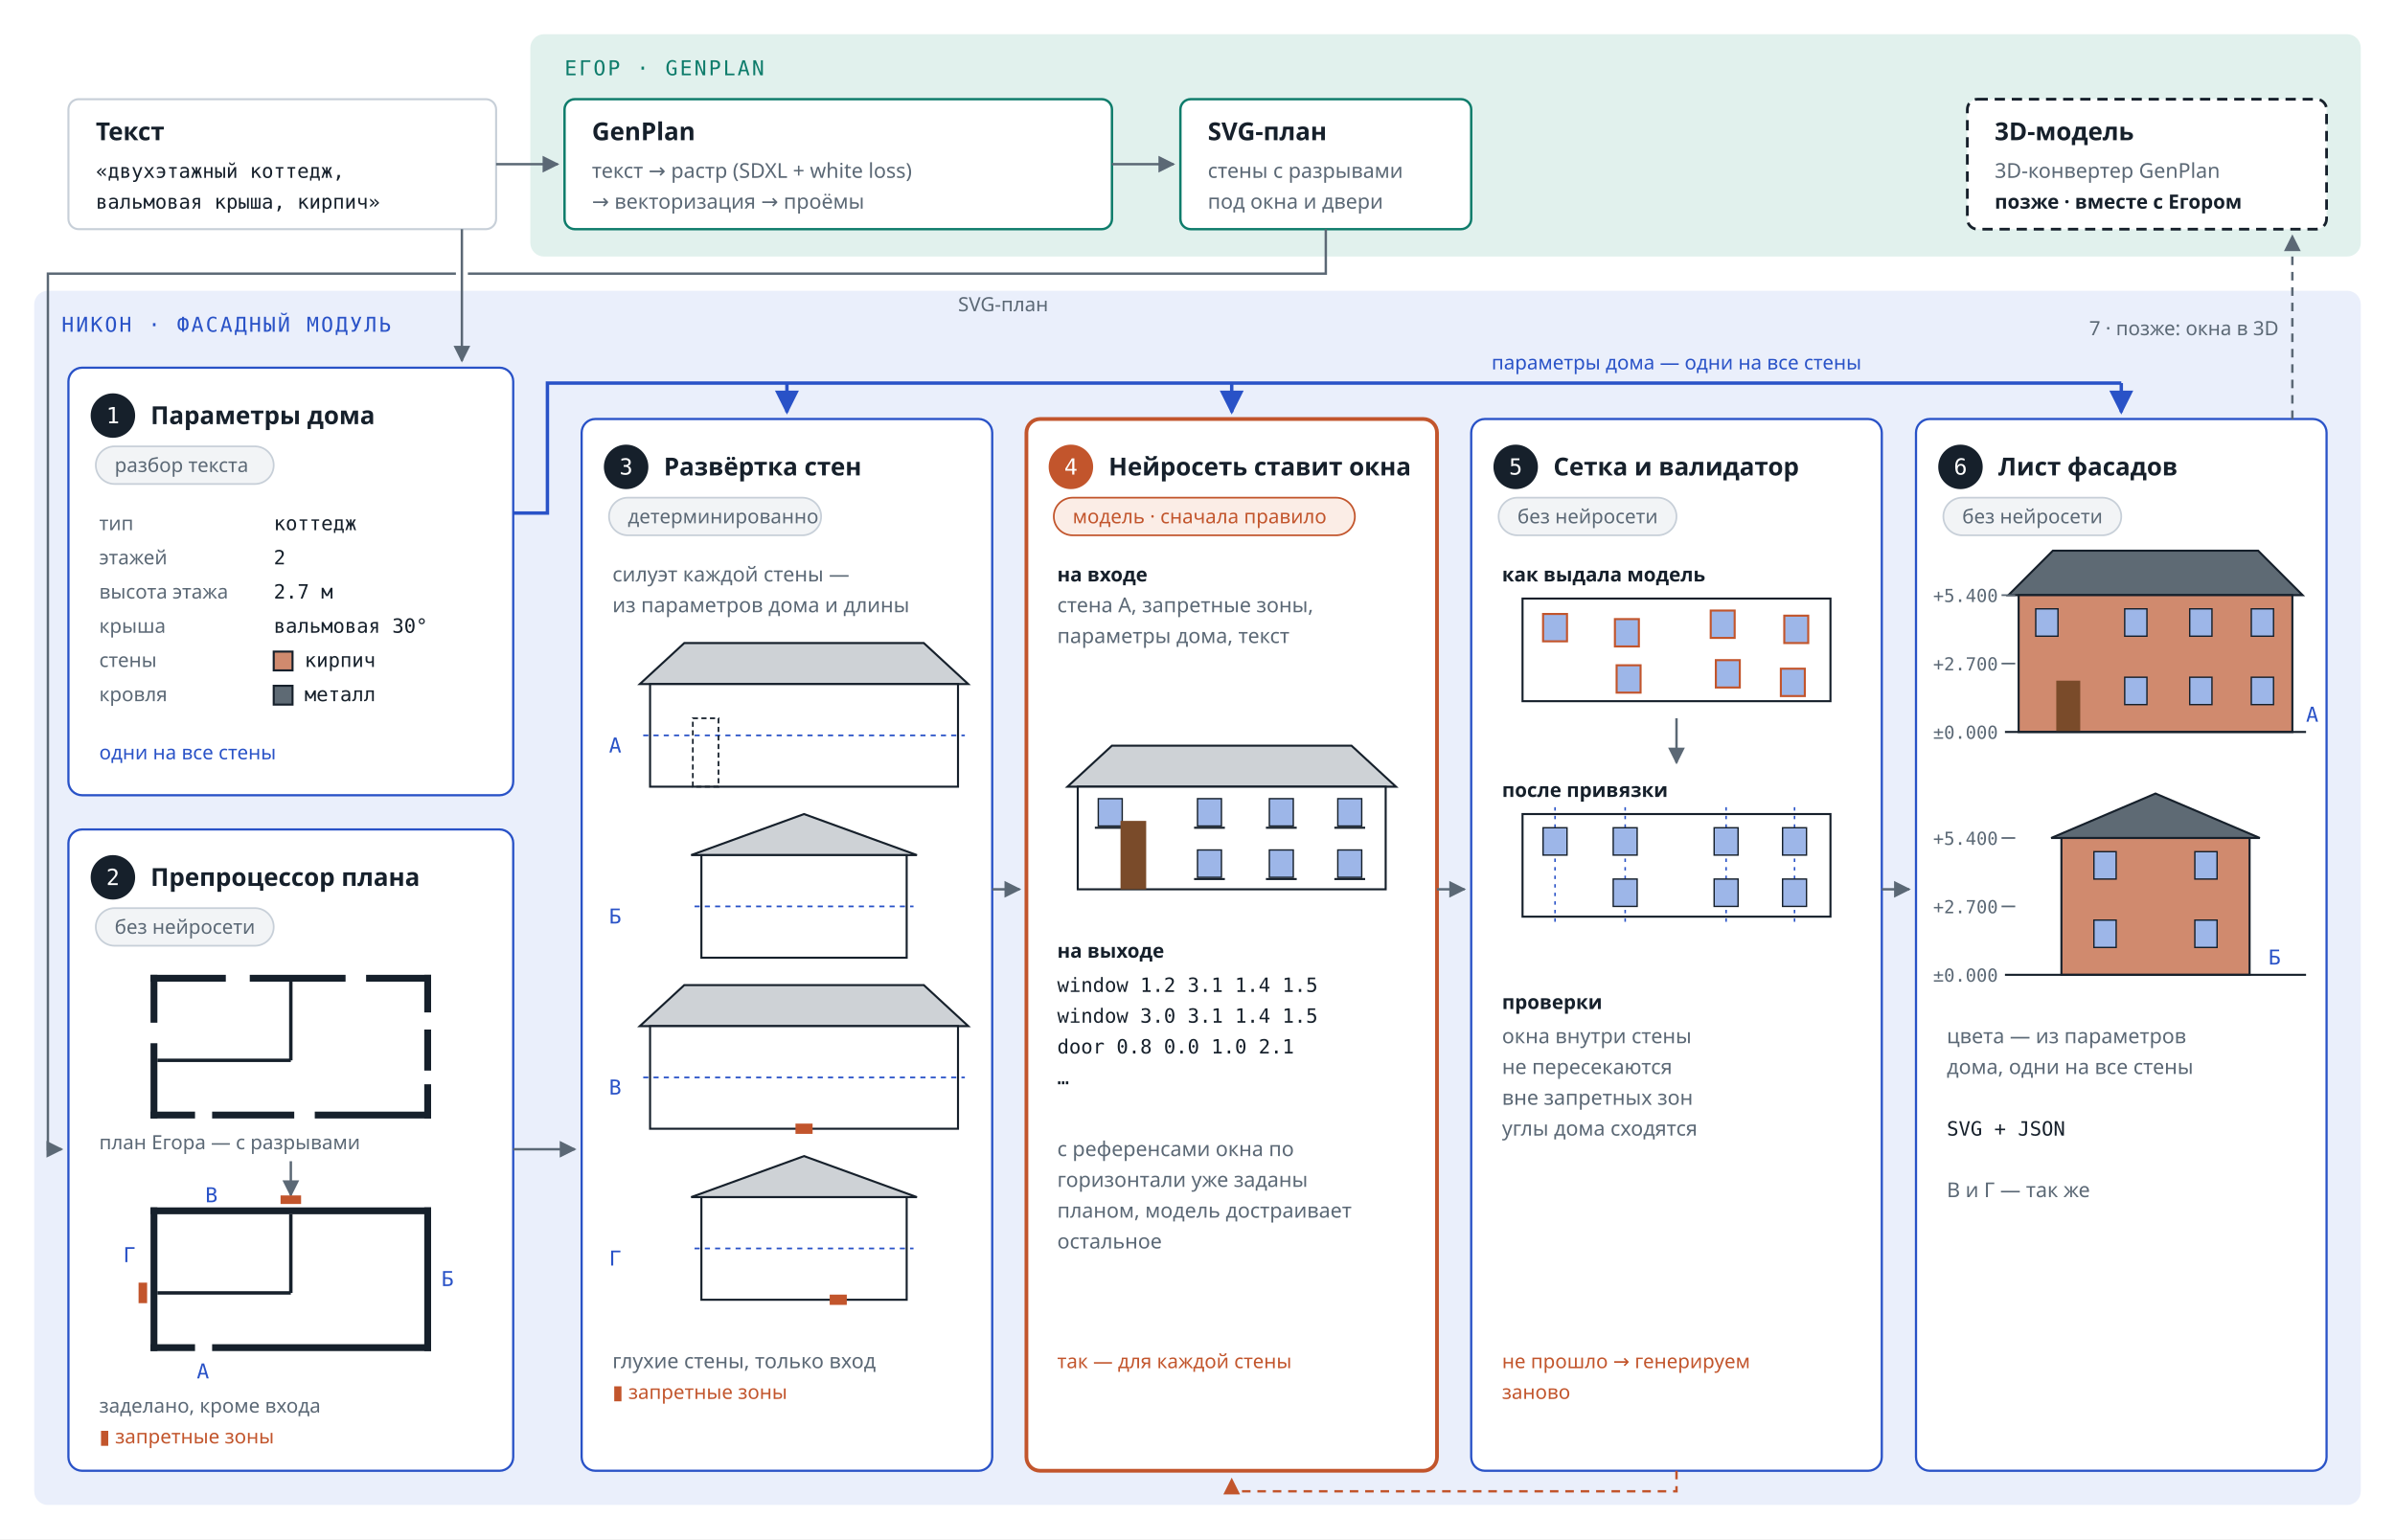
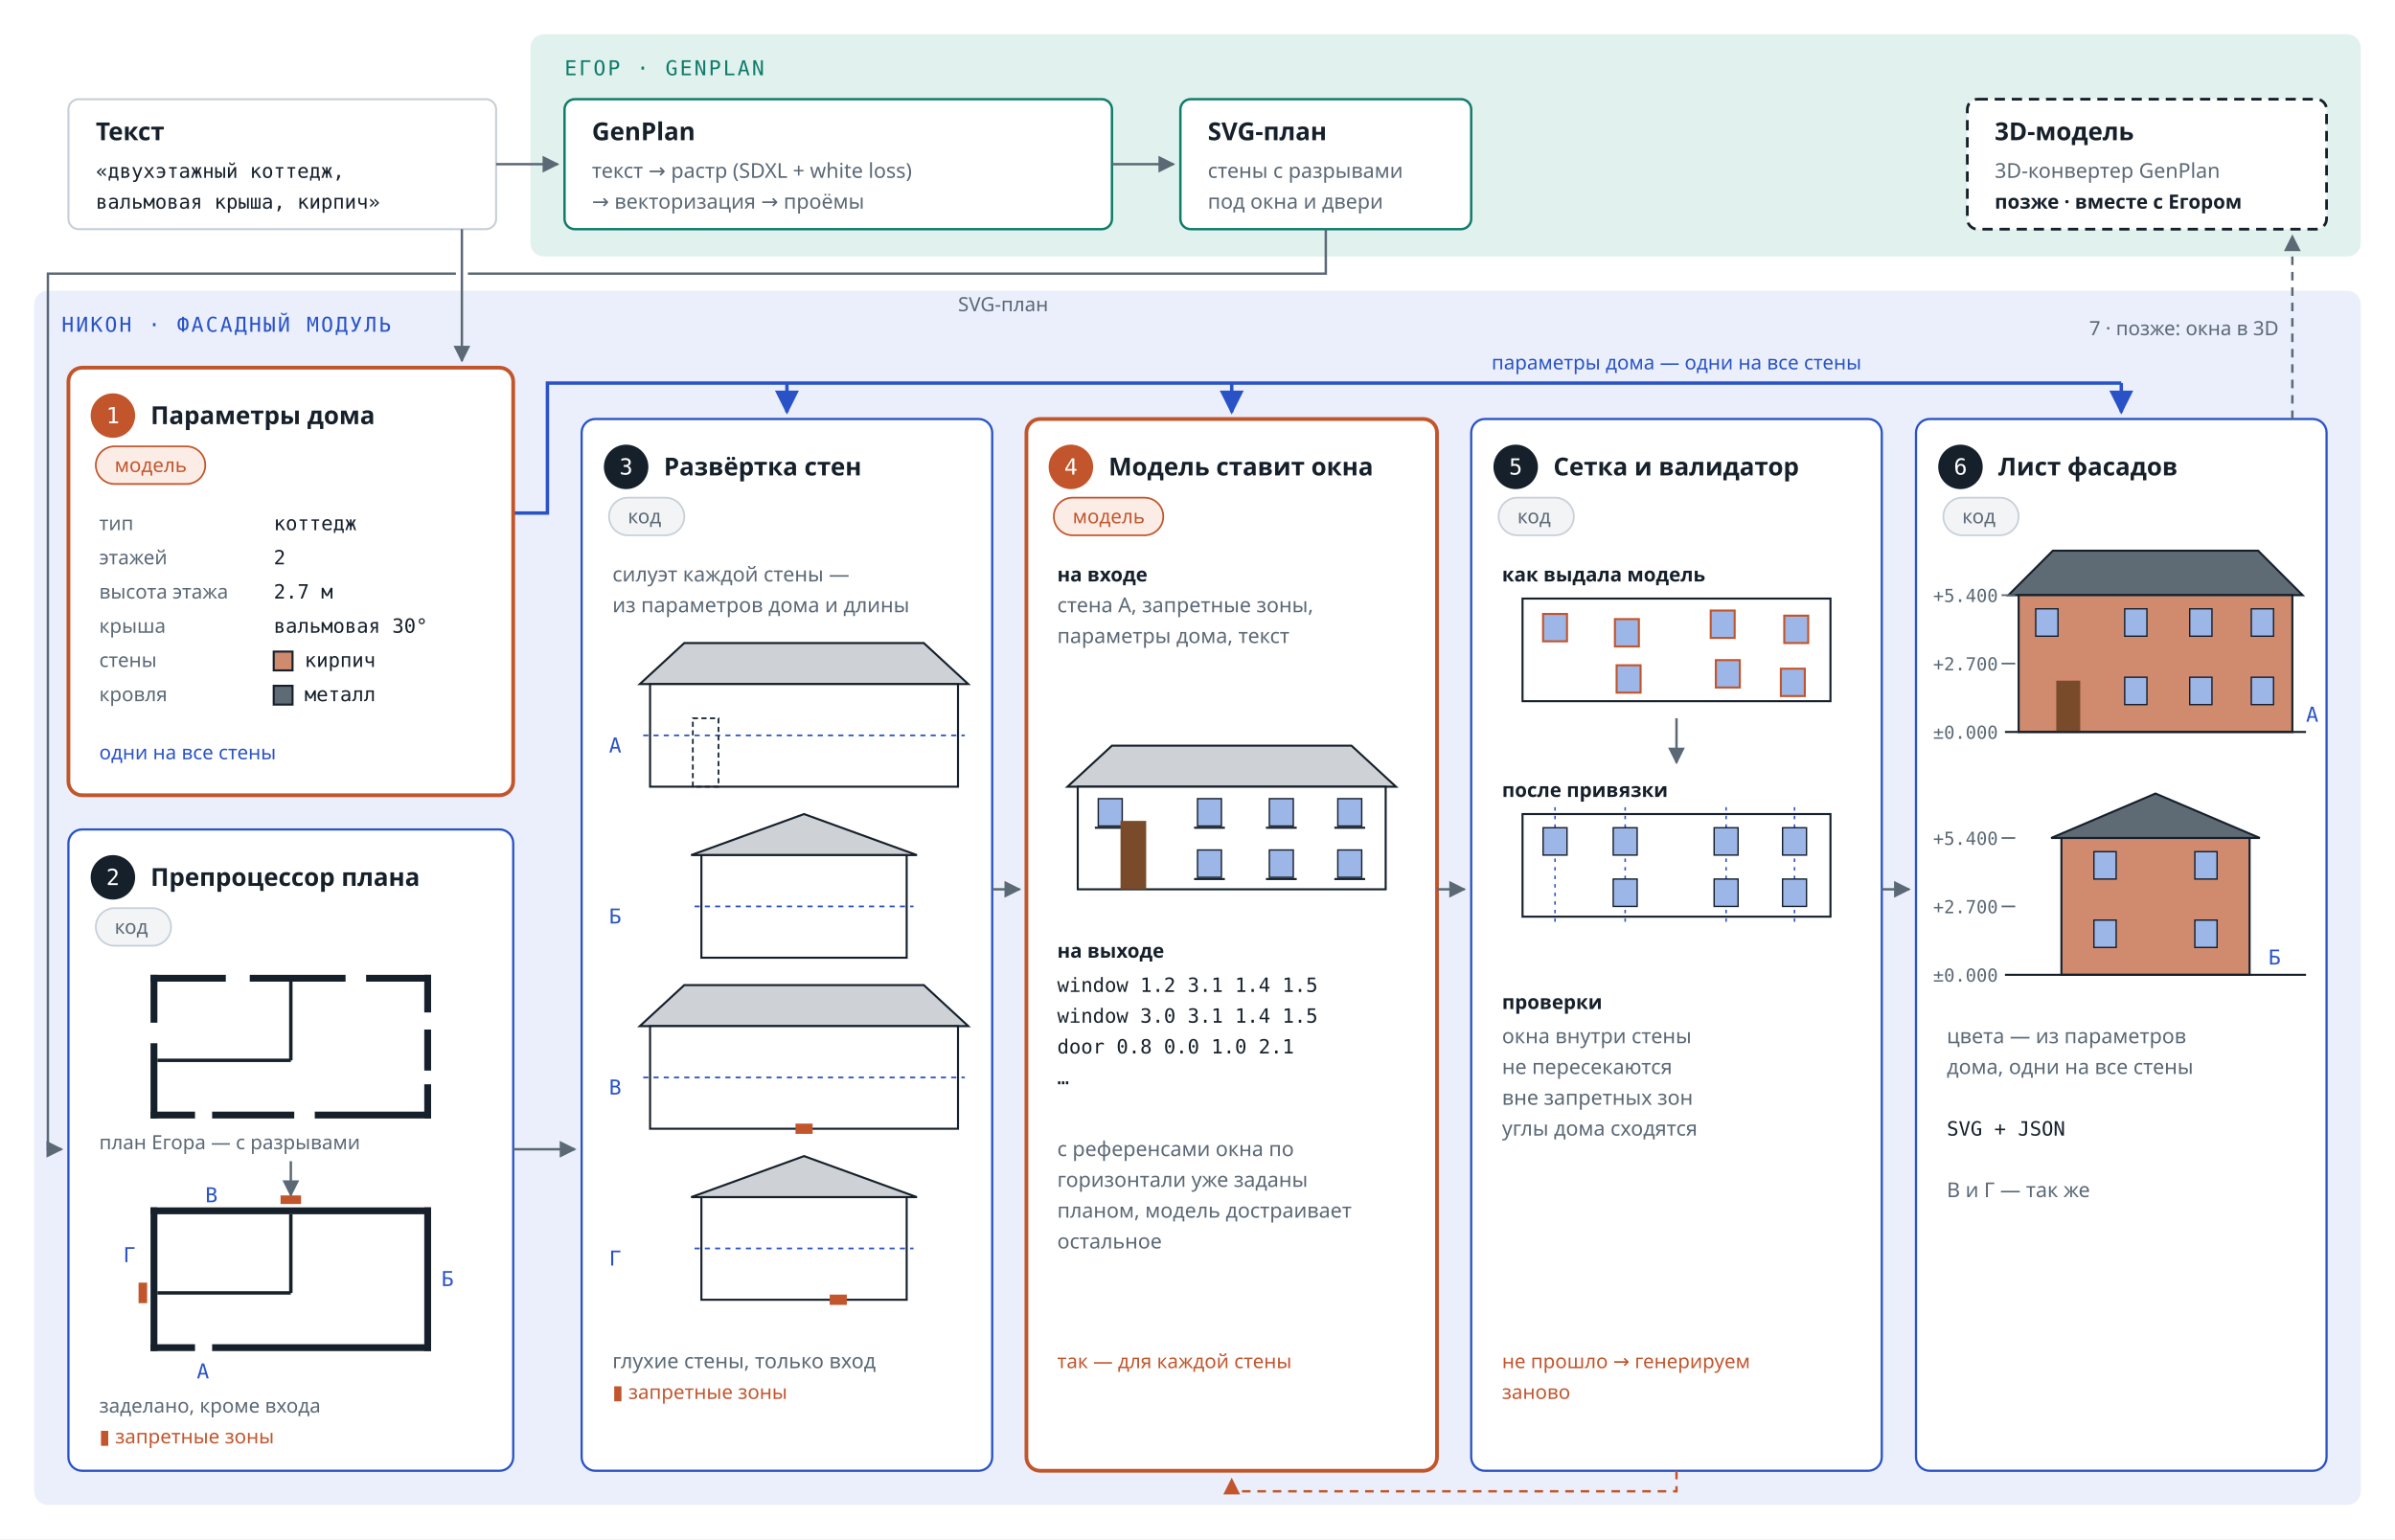
- <svg xmlns="http://www.w3.org/2000/svg" viewBox="0 0 1400 900" width="2800" height="1800" role="img" aria-label="Фасадный модуль по шагам: 1 параметры дома из текста, 2 препроцессор плана GenPlan, 3 развёртка глухих стен, 4 нейросеть ставит окна на каждую стену, 5 привязка к сетке и валидатор, 6 лист раскрашенных фасадов, 7 позже окна уходят в 3D-модель, которую делаем вместе с Егором">
+ <svg xmlns="http://www.w3.org/2000/svg" viewBox="0 0 1400 900" width="2800" height="1800" role="img" aria-label="Фасадный модуль по шагам, модель на шагах 1 и 4, остальное код: 1 параметры дома из текста, 2 препроцессор плана GenPlan, 3 развёртка глухих стен, 4 модель ставит окна на каждую стену, 5 привязка к сетке и валидатор, 6 лист раскрашенных фасадов, 7 позже окна уходят в 3D-модель, которую делаем вместе с Егором">
  <rect width="1400" height="900" fill="#FFFFFF" />
  <defs>
    <style>
  .lane-egor { fill: #E1F1ED; }
  .lane-mine { fill: #EAEFFB; }
  .box { fill: #FFFFFF; stroke: #C7CFD8; stroke-width: 1.2; }
  .box-egor { fill: #FFFFFF; stroke: #0E7C6B; stroke-width: 1.4; }
  .card { fill: #FFFFFF; stroke: #2952C7; stroke-width: 1.3; }
  .card-model { fill: #FFFFFF; stroke: #C2552C; stroke-width: 2.2; }
  .box-joint { fill: #FFFFFF; stroke: #16202B; stroke-width: 1.6; stroke-dasharray: 6 4; }
  .n-c { fill: #16202B; }
  .n-cm { fill: #C2552C; }
  .n-t { font-family: "IBM Plex Mono", ui-monospace, monospace; font-size: 13px; font-weight: 500; fill: #FFFFFF; }
  .pill { fill: #F2F4F6; stroke: #C7CFD8; stroke-width: 1; }
  .pill-m { fill: #FBEDE6; stroke: #C2552C; stroke-width: 1; }
  .pill-t { font-family: "Golos Text", system-ui, sans-serif; font-size: 11.5px; fill: #5B6875; }
  .pill-tm { font-family: "Golos Text", system-ui, sans-serif; font-size: 11.5px; fill: #C2552C; font-weight: 500; }
  .lane-t { font-family: "IBM Plex Mono", ui-monospace, monospace; font-size: 12px; font-weight: 500; letter-spacing: 0.1em; }
  .lt-egor { fill: #0E7C6B; }
  .lt-mine { fill: #2952C7; }
  .t { font-family: "Golos Text", system-ui, sans-serif; font-size: 14.5px; font-weight: 600; fill: #16202B; }
  .s { font-family: "Golos Text", system-ui, sans-serif; font-size: 12px; fill: #5B6875; }
  .m { font-family: "IBM Plex Mono", ui-monospace, monospace; font-size: 11.5px; fill: #16202B; }
  .lv { font-family: "IBM Plex Mono", ui-monospace, monospace; font-size: 10.5px; fill: #5B6875; }
  .lbl { font-family: "Golos Text", system-ui, sans-serif; font-size: 11.5px; fill: #5B6875; }
  .lbl-acc { fill: #2952C7; }
  .lbl-mod { fill: #C2552C; font-weight: 500; }
  .lbl-ink { fill: #16202B; font-weight: 600; }
  .side { font-family: "IBM Plex Mono", ui-monospace, monospace; font-size: 12px; font-weight: 500; fill: #2952C7; }
  .flow { fill: none; stroke: #5B6875; stroke-width: 1.4; }
  .flow-acc { fill: none; stroke: #2952C7; stroke-width: 2; }
  .flow-mod { fill: none; stroke: #C2552C; stroke-width: 1.4; stroke-dasharray: 5 4; }
  .flow-later { fill: none; stroke: #5B6875; stroke-width: 1.4; stroke-dasharray: 5 4; }
  .halo { fill: none; stroke: #FFFFFF; stroke-width: 7; }
  .head { fill: #5B6875; }
  .head-acc { fill: #2952C7; }
  .head-mod { fill: #C2552C; }
  .pw { stroke: #16202B; stroke-width: 4; stroke-linecap: square; }
  .pi { stroke: #16202B; stroke-width: 2; }
  .zone { fill: #C2552C; }
  .fw { fill: #FFFFFF; stroke: #16202B; stroke-width: 1.2; }
  .fr { fill: #5B6875; fill-opacity: 0.3; stroke: #16202B; stroke-width: 1.2; }
  .fg { fill: #9DB6E8; stroke: #16202B; stroke-width: 0.8; }
  .fg-off { fill: #9DB6E8; stroke: #C2552C; stroke-width: 1.2; }
  .fd { fill: #7A4B2A; }
  .fd-o { fill: none; stroke: #16202B; stroke-width: 1; stroke-dasharray: 3 2; }
  .cw { fill: #D08A6E; stroke: #16202B; stroke-width: 1.2; }
  .cr { fill: #5E6A74; stroke: #16202B; stroke-width: 1.2; }
  .floor { stroke: #2952C7; stroke-width: 1; stroke-dasharray: 3 3; }
  .axis { stroke: #2952C7; stroke-width: 0.9; stroke-dasharray: 2 3; }
  .ground { stroke: #16202B; stroke-width: 1.2; }
  .tick { stroke: #5B6875; stroke-width: 1; }
  .sill { stroke: #16202B; stroke-width: 1.2; }
</style>
    <marker id="ah" viewBox="0 0 10 10" refX="9" refY="5" markerWidth="7" markerHeight="7" orient="auto-start-reverse">
      <path d="M0,0 L10,5 L0,10 z" class="head" />
    </marker>
    <marker id="ah-acc" viewBox="0 0 10 10" refX="9" refY="5" markerWidth="7" markerHeight="7" orient="auto-start-reverse">
      <path d="M0,0 L10,5 L0,10 z" class="head-acc" />
    </marker>
    <marker id="ah-mod" viewBox="0 0 10 10" refX="9" refY="5" markerWidth="7" markerHeight="7" orient="auto-start-reverse">
      <path d="M0,0 L10,5 L0,10 z" class="head-mod" />
    </marker>
  </defs>
  <rect class="lane-egor" x="310" y="20" width="1070" height="130" rx="8" />
  <text class="lane-t lt-egor" x="330" y="44">ЕГОР · GENPLAN</text>
  <rect class="box" x="40" y="58" width="250" height="76" rx="6" />
  <text class="t" x="56" y="82">Текст</text>
  <text class="m" x="56" y="104">«двухэтажный коттедж,</text>
  <text class="m" x="56" y="122">вальмовая крыша, кирпич»</text>
  <rect class="box-egor" x="330" y="58" width="320" height="76" rx="6" />
  <text class="t" x="346" y="82">GenPlan</text>
  <text class="s" x="346" y="104">текст → растр (SDXL + white loss)</text>
  <text class="s" x="346" y="122">→ векторизация → проёмы</text>
  <line class="flow" x1="290" y1="96" x2="326" y2="96" marker-end="url(#ah)" />
  <rect class="box-egor" x="690" y="58" width="170" height="76" rx="6" />
  <text class="t" x="706" y="82">SVG-план</text>
  <text class="s" x="706" y="104">стены с разрывами</text>
  <text class="s" x="706" y="122">под окна и двери</text>
  <line class="flow" x1="650" y1="96" x2="686" y2="96" marker-end="url(#ah)" />
  <rect class="box-joint" x="1150" y="58" width="210" height="76" rx="6" />
  <text class="t" x="1166" y="82">3D-модель</text>
  <text class="s" x="1166" y="104">3D-конвертер GenPlan</text>
  <text class="lbl lbl-ink" x="1166" y="122">позже · вместе с Егором</text>
  <rect class="lane-mine" x="20" y="170" width="1360" height="710" rx="8" />
  <text class="lane-t lt-mine" x="36" y="194">НИКОН · ФАСАДНЫЙ МОДУЛЬ</text>
  <polyline class="flow" points="775,134 775,160 28,160 28,672 36,672" marker-end="url(#ah)" />
  <text class="lbl" x="560" y="182">SVG-план</text>
  <line class="halo" x1="270" y1="153" x2="270" y2="167" />
  <line class="flow" x1="270" y1="134" x2="270" y2="211" marker-end="url(#ah)" />
  <polyline class="flow-acc" points="300,300 320,300 320,224 1240,224" />
  <line class="flow-acc" x1="460" y1="224" x2="460" y2="241" marker-end="url(#ah-acc)" />
  <line class="flow-acc" x1="720" y1="224" x2="720" y2="241" marker-end="url(#ah-acc)" />
  <line class="flow-acc" x1="1240" y1="224" x2="1240" y2="241" marker-end="url(#ah-acc)" />
  <text class="lbl lbl-acc" x="980" y="216" text-anchor="middle">параметры дома — одни на все стены</text>
-   <rect class="card" x="40" y="215" width="260" height="250" rx="8" />
-   <circle class="n-c" cx="66" cy="243" r="13" />
+   <rect class="card-model" x="40" y="215" width="260" height="250" rx="8" />
+   <circle class="n-cm" cx="66" cy="243" r="13" />
  <text class="n-t" x="66" y="247.5" text-anchor="middle">1</text>
  <text class="t" x="88" y="248">Параметры дома</text>
-   <rect class="pill" x="56" y="261" width="104" height="22" rx="11" />
-   <text class="pill-t" x="67" y="276">разбор текста</text>
+   <rect class="pill-m" x="56" y="261" width="64" height="22" rx="11" />
+   <text class="pill-tm" x="67" y="276">модель</text>
  <text class="lbl" x="58" y="310">тип</text>
  <text class="m" x="160" y="310">коттедж</text>
  <text class="lbl" x="58" y="330">этажей</text>
  <text class="m" x="160" y="330">2</text>
  <text class="lbl" x="58" y="350">высота этажа</text>
  <text class="m" x="160" y="350">2.7 м</text>
  <text class="lbl" x="58" y="370">крыша</text>
  <text class="m" x="160" y="370">вальмовая 30°</text>
  <text class="lbl" x="58" y="390">стены</text>
  <rect class="cw" x="160" y="381" width="11" height="11" />
  <text class="m" x="178" y="390">кирпич</text>
  <text class="lbl" x="58" y="410">кровля</text>
  <rect class="cr" x="160" y="401" width="11" height="11" />
  <text class="m" x="178" y="410">металл</text>
  <text class="lbl lbl-acc" x="58" y="444">одни на все стены</text>
  <rect class="card" x="40" y="485" width="260" height="375" rx="8" />
  <circle class="n-c" cx="66" cy="513" r="13" />
  <text class="n-t" x="66" y="517.5" text-anchor="middle">2</text>
  <text class="t" x="88" y="518">Препроцессор плана</text>
-   <rect class="pill" x="56" y="531" width="104" height="22" rx="11" />
-   <text class="pill-t" x="67" y="546">без нейросети</text>
+   <rect class="pill" x="56" y="531" width="44" height="22" rx="11" />
+   <text class="pill-t" x="67" y="546">код</text>
  <line class="pw" x1="90" y1="572" x2="130" y2="572" />
  <line class="pw" x1="148" y1="572" x2="200" y2="572" />
  <line class="pw" x1="216" y1="572" x2="250" y2="572" />
  <line class="pw" x1="90" y1="652" x2="112" y2="652" />
  <line class="pw" x1="126" y1="652" x2="170" y2="652" />
  <line class="pw" x1="186" y1="652" x2="250" y2="652" />
  <line class="pw" x1="90" y1="572" x2="90" y2="596" />
  <line class="pw" x1="90" y1="612" x2="90" y2="652" />
  <line class="pw" x1="250" y1="572" x2="250" y2="590" />
  <line class="pw" x1="250" y1="604" x2="250" y2="624" />
  <line class="pw" x1="250" y1="636" x2="250" y2="652" />
  <line class="pi" x1="170" y1="574" x2="170" y2="620" />
  <line class="pi" x1="92" y1="620" x2="170" y2="620" />
  <text class="lbl" x="58" y="672">план Егора — с разрывами</text>
  <line class="flow" x1="170" y1="679" x2="170" y2="699" marker-end="url(#ah)" />
  <line class="pw" x1="90" y1="708" x2="250" y2="708" />
  <line class="pw" x1="90" y1="788" x2="112" y2="788" />
  <line class="pw" x1="126" y1="788" x2="250" y2="788" />
  <line class="pw" x1="90" y1="708" x2="90" y2="788" />
  <line class="pw" x1="250" y1="708" x2="250" y2="788" />
  <line class="pi" x1="170" y1="710" x2="170" y2="756" />
  <line class="pi" x1="92" y1="756" x2="170" y2="756" />
  <rect class="zone" x="164" y="699" width="12" height="5" />
  <rect class="zone" x="81" y="750" width="5" height="12" />
  <text class="side" x="120" y="703">В</text>
  <text class="side" x="115" y="806">А</text>
  <text class="side" x="72" y="738">Г</text>
  <text class="side" x="258" y="752">Б</text>
  <text class="lbl" x="58" y="826">заделано, кроме входа</text>
  <text class="lbl lbl-mod" x="58" y="844">▮ запретные зоны</text>
  <rect class="card" x="340" y="245" width="240" height="615" rx="8" />
  <circle class="n-c" cx="366" cy="273" r="13" />
  <text class="n-t" x="366" y="277.5" text-anchor="middle">3</text>
  <text class="t" x="388" y="278">Развёртка стен</text>
-   <rect class="pill" x="356" y="291" width="124" height="22" rx="11" />
-   <text class="pill-t" x="367" y="306">детерминированно</text>
+   <rect class="pill" x="356" y="291" width="44" height="22" rx="11" />
+   <text class="pill-t" x="367" y="306">код</text>
  <text class="s" x="358" y="340">силуэт каждой стены —</text>
  <text class="s" x="358" y="358">из параметров дома и длины</text>
  <text class="side" x="356" y="440">А</text>
  <polygon class="fr" points="374,400 566,400 540,376 400,376" />
  <rect class="fw" x="380" y="400" width="180" height="60" />
  <line class="floor" x1="376" y1="430" x2="564" y2="430" />
  <rect class="fd-o" x="405" y="420" width="15" height="40" />
  <text class="side" x="356" y="540">Б</text>
  <polygon class="fr" points="404,500 536,500 470,476" />
  <rect class="fw" x="410" y="500" width="120" height="60" />
  <line class="floor" x1="406" y1="530" x2="534" y2="530" />
  <text class="side" x="356" y="640">В</text>
  <polygon class="fr" points="374,600 566,600 540,576 400,576" />
  <rect class="fw" x="380" y="600" width="180" height="60" />
  <line class="floor" x1="376" y1="630" x2="564" y2="630" />
  <rect class="zone" x="465" y="657" width="10" height="6" />
  <text class="side" x="356" y="740">Г</text>
  <polygon class="fr" points="404,700 536,700 470,676" />
  <rect class="fw" x="410" y="700" width="120" height="60" />
  <line class="floor" x1="406" y1="730" x2="534" y2="730" />
  <rect class="zone" x="485" y="757" width="10" height="6" />
  <text class="s" x="358" y="800">глухие стены, только вход</text>
  <text class="lbl lbl-mod" x="358" y="818">▮ запретные зоны</text>
  <rect class="card-model" x="600" y="245" width="240" height="615" rx="8" />
  <circle class="n-cm" cx="626" cy="273" r="13" />
  <text class="n-t" x="626" y="277.5" text-anchor="middle">4</text>
-   <text class="t" x="648" y="278">Нейросеть ставит окна</text>
-   <rect class="pill-m" x="616" y="291" width="176" height="22" rx="11" />
-   <text class="pill-tm" x="627" y="306">модель · сначала правило</text>
+   <text class="t" x="648" y="278">Модель ставит окна</text>
+   <rect class="pill-m" x="616" y="291" width="64" height="22" rx="11" />
+   <text class="pill-tm" x="627" y="306">модель</text>
  <text class="lbl lbl-ink" x="618" y="340">на входе</text>
  <text class="s" x="618" y="358">стена А, запретные зоны,</text>
  <text class="s" x="618" y="376">параметры дома, текст</text>
  <polygon class="fr" points="624,460 816,460 790,436 650,436" />
  <rect class="fw" x="630" y="460" width="180" height="60" />
  <rect class="fg" x="642" y="467" width="14" height="16" />
  <line class="sill" x1="640" y1="484" x2="658" y2="484" />
  <rect class="fg" x="700" y="467" width="14" height="16" />
  <line class="sill" x1="698" y1="484" x2="716" y2="484" />
  <rect class="fg" x="742" y="467" width="14" height="16" />
  <line class="sill" x1="740" y1="484" x2="758" y2="484" />
  <rect class="fg" x="782" y="467" width="14" height="16" />
  <line class="sill" x1="780" y1="484" x2="798" y2="484" />
  <rect class="fg" x="700" y="497" width="14" height="16" />
  <line class="sill" x1="698" y1="514" x2="716" y2="514" />
  <rect class="fg" x="742" y="497" width="14" height="16" />
  <line class="sill" x1="740" y1="514" x2="758" y2="514" />
  <rect class="fg" x="782" y="497" width="14" height="16" />
  <line class="sill" x1="780" y1="514" x2="798" y2="514" />
  <rect class="fd" x="655" y="480" width="15" height="40" />
  <text class="lbl lbl-ink" x="618" y="560">на выходе</text>
  <text class="m" x="618" y="580">window 1.2 3.1 1.4 1.5</text>
  <text class="m" x="618" y="598">window 3.0 3.1 1.4 1.5</text>
  <text class="m" x="618" y="616">door   0.8 0.0 1.0 2.1</text>
  <text class="m" x="618" y="634">…</text>
  <text class="s" x="618" y="676">с референсами окна по</text>
  <text class="s" x="618" y="694">горизонтали уже заданы</text>
  <text class="s" x="618" y="712">планом, модель достраивает</text>
  <text class="s" x="618" y="730">остальное</text>
  <text class="lbl lbl-mod" x="618" y="800">так — для каждой стены</text>
  <rect class="card" x="860" y="245" width="240" height="615" rx="8" />
  <circle class="n-c" cx="886" cy="273" r="13" />
  <text class="n-t" x="886" y="277.5" text-anchor="middle">5</text>
  <text class="t" x="908" y="278">Сетка и валидатор</text>
-   <rect class="pill" x="876" y="291" width="104" height="22" rx="11" />
-   <text class="pill-t" x="887" y="306">без нейросети</text>
+   <rect class="pill" x="876" y="291" width="44" height="22" rx="11" />
+   <text class="pill-t" x="887" y="306">код</text>
  <text class="lbl lbl-ink" x="878" y="340">как выдала модель</text>
  <rect class="fw" x="890" y="350" width="180" height="60" />
  <rect class="fg-off" x="902" y="359" width="14" height="16" />
  <rect class="fg-off" x="944" y="362" width="14" height="16" />
  <rect class="fg-off" x="1000" y="357" width="14" height="16" />
  <rect class="fg-off" x="1043" y="360" width="14" height="16" />
  <rect class="fg-off" x="945" y="389" width="14" height="16" />
  <rect class="fg-off" x="1003" y="386" width="14" height="16" />
  <rect class="fg-off" x="1041" y="391" width="14" height="16" />
  <line class="flow" x1="980" y1="420" x2="980" y2="446" marker-end="url(#ah)" />
  <text class="lbl lbl-ink" x="878" y="466">после привязки</text>
  <line class="axis" x1="909" y1="472" x2="909" y2="540" />
  <line class="axis" x1="950" y1="472" x2="950" y2="540" />
  <line class="axis" x1="1009" y1="472" x2="1009" y2="540" />
  <line class="axis" x1="1049" y1="472" x2="1049" y2="540" />
  <rect class="fw" x="890" y="476" width="180" height="60" style="fill-opacity: 0" />
  <rect class="fg" x="902" y="484" width="14" height="16" />
  <rect class="fg" x="943" y="484" width="14" height="16" />
  <rect class="fg" x="1002" y="484" width="14" height="16" />
  <rect class="fg" x="1042" y="484" width="14" height="16" />
  <rect class="fg" x="943" y="514" width="14" height="16" />
  <rect class="fg" x="1002" y="514" width="14" height="16" />
  <rect class="fg" x="1042" y="514" width="14" height="16" />
  <text class="lbl lbl-ink" x="878" y="590">проверки</text>
  <text class="s" x="878" y="610">окна внутри стены</text>
  <text class="s" x="878" y="628">не пересекаются</text>
  <text class="s" x="878" y="646">вне запретных зон</text>
  <text class="s" x="878" y="664">углы дома сходятся</text>
  <text class="lbl lbl-mod" x="878" y="800">не прошло → генерируем</text>
  <text class="lbl lbl-mod" x="878" y="818">заново</text>
  <polyline class="flow-mod" points="980,860 980,872 720,872 720,865" marker-end="url(#ah-mod)" />
  <rect class="card" x="1120" y="245" width="240" height="615" rx="8" />
  <circle class="n-c" cx="1146" cy="273" r="13" />
  <text class="n-t" x="1146" y="277.5" text-anchor="middle">6</text>
  <text class="t" x="1168" y="278">Лист фасадов</text>
-   <rect class="pill" x="1136" y="291" width="104" height="22" rx="11" />
-   <text class="pill-t" x="1147" y="306">без нейросети</text>
+   <rect class="pill" x="1136" y="291" width="44" height="22" rx="11" />
+   <text class="pill-t" x="1147" y="306">код</text>
  <text class="side" x="1348" y="422">А</text>
  <polygon class="cr" points="1174,348 1346,348 1320,322 1200,322" />
  <rect class="cw" x="1180" y="348" width="160" height="80" />
  <rect class="fg" x="1190" y="356" width="13" height="16" />
  <rect class="fg" x="1242" y="356" width="13" height="16" />
  <rect class="fg" x="1280" y="356" width="13" height="16" />
  <rect class="fg" x="1316" y="356" width="13" height="16" />
  <rect class="fg" x="1242" y="396" width="13" height="16" />
  <rect class="fg" x="1280" y="396" width="13" height="16" />
  <rect class="fg" x="1316" y="396" width="13" height="16" />
  <rect class="fd" x="1202" y="398" width="14" height="30" />
  <line class="ground" x1="1172" y1="428" x2="1348" y2="428" />
  <line class="tick" x1="1170" y1="348" x2="1178" y2="348" />
  <line class="tick" x1="1170" y1="388" x2="1178" y2="388" />
  <text class="lv" x="1130" y="352">+5.400</text>
  <text class="lv" x="1130" y="392">+2.700</text>
  <text class="lv" x="1130" y="432">±0.000</text>
  <text class="side" x="1326" y="564">Б</text>
  <polygon class="cr" points="1199,490 1321,490 1260,464" />
  <rect class="cw" x="1205" y="490" width="110" height="80" />
  <rect class="fg" x="1224" y="498" width="13" height="16" />
  <rect class="fg" x="1283" y="498" width="13" height="16" />
  <rect class="fg" x="1224" y="538" width="13" height="16" />
  <rect class="fg" x="1283" y="538" width="13" height="16" />
  <line class="ground" x1="1172" y1="570" x2="1348" y2="570" />
  <line class="tick" x1="1170" y1="490" x2="1178" y2="490" />
  <line class="tick" x1="1170" y1="530" x2="1178" y2="530" />
  <text class="lv" x="1130" y="494">+5.400</text>
  <text class="lv" x="1130" y="534">+2.700</text>
  <text class="lv" x="1130" y="574">±0.000</text>
  <text class="s" x="1138" y="610">цвета — из параметров</text>
  <text class="s" x="1138" y="628">дома, одни на все стены</text>
  <text class="m" x="1138" y="664">SVG + JSON</text>
  <text class="s" x="1138" y="700">В и Г — так же</text>
  <line class="flow" x1="300" y1="672" x2="336" y2="672" marker-end="url(#ah)" />
  <line class="flow" x1="580" y1="520" x2="596" y2="520" marker-end="url(#ah)" />
  <line class="flow" x1="840" y1="520" x2="856" y2="520" marker-end="url(#ah)" />
  <line class="flow" x1="1100" y1="520" x2="1116" y2="520" marker-end="url(#ah)" />
  <line class="flow-later" x1="1340" y1="245" x2="1340" y2="138" marker-end="url(#ah)" />
  <text class="lbl" x="1332" y="196" text-anchor="end">7 · позже: окна в 3D</text>
</svg>
